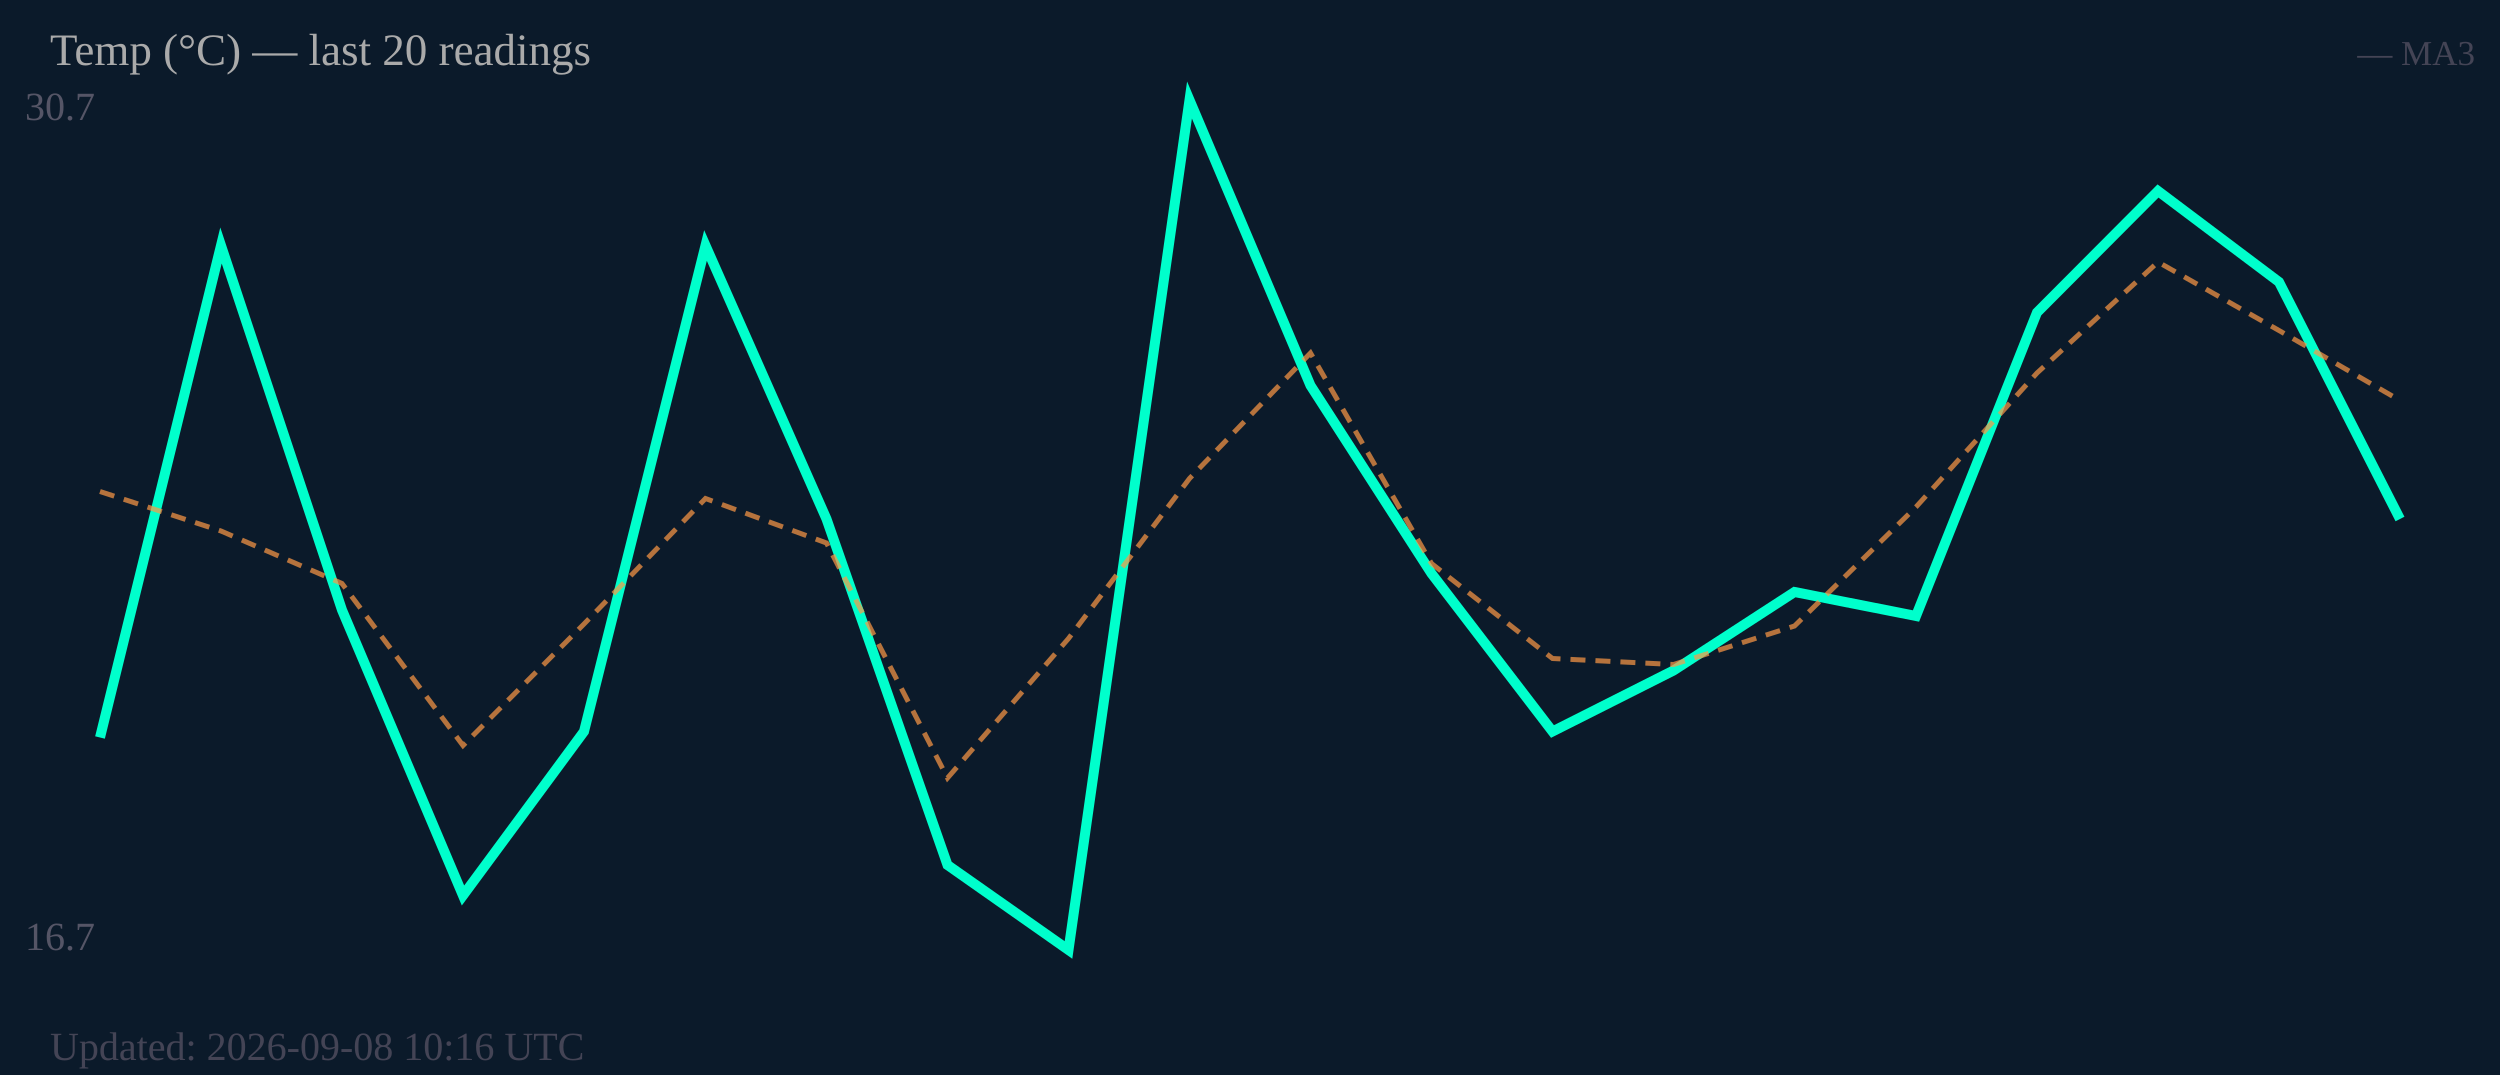
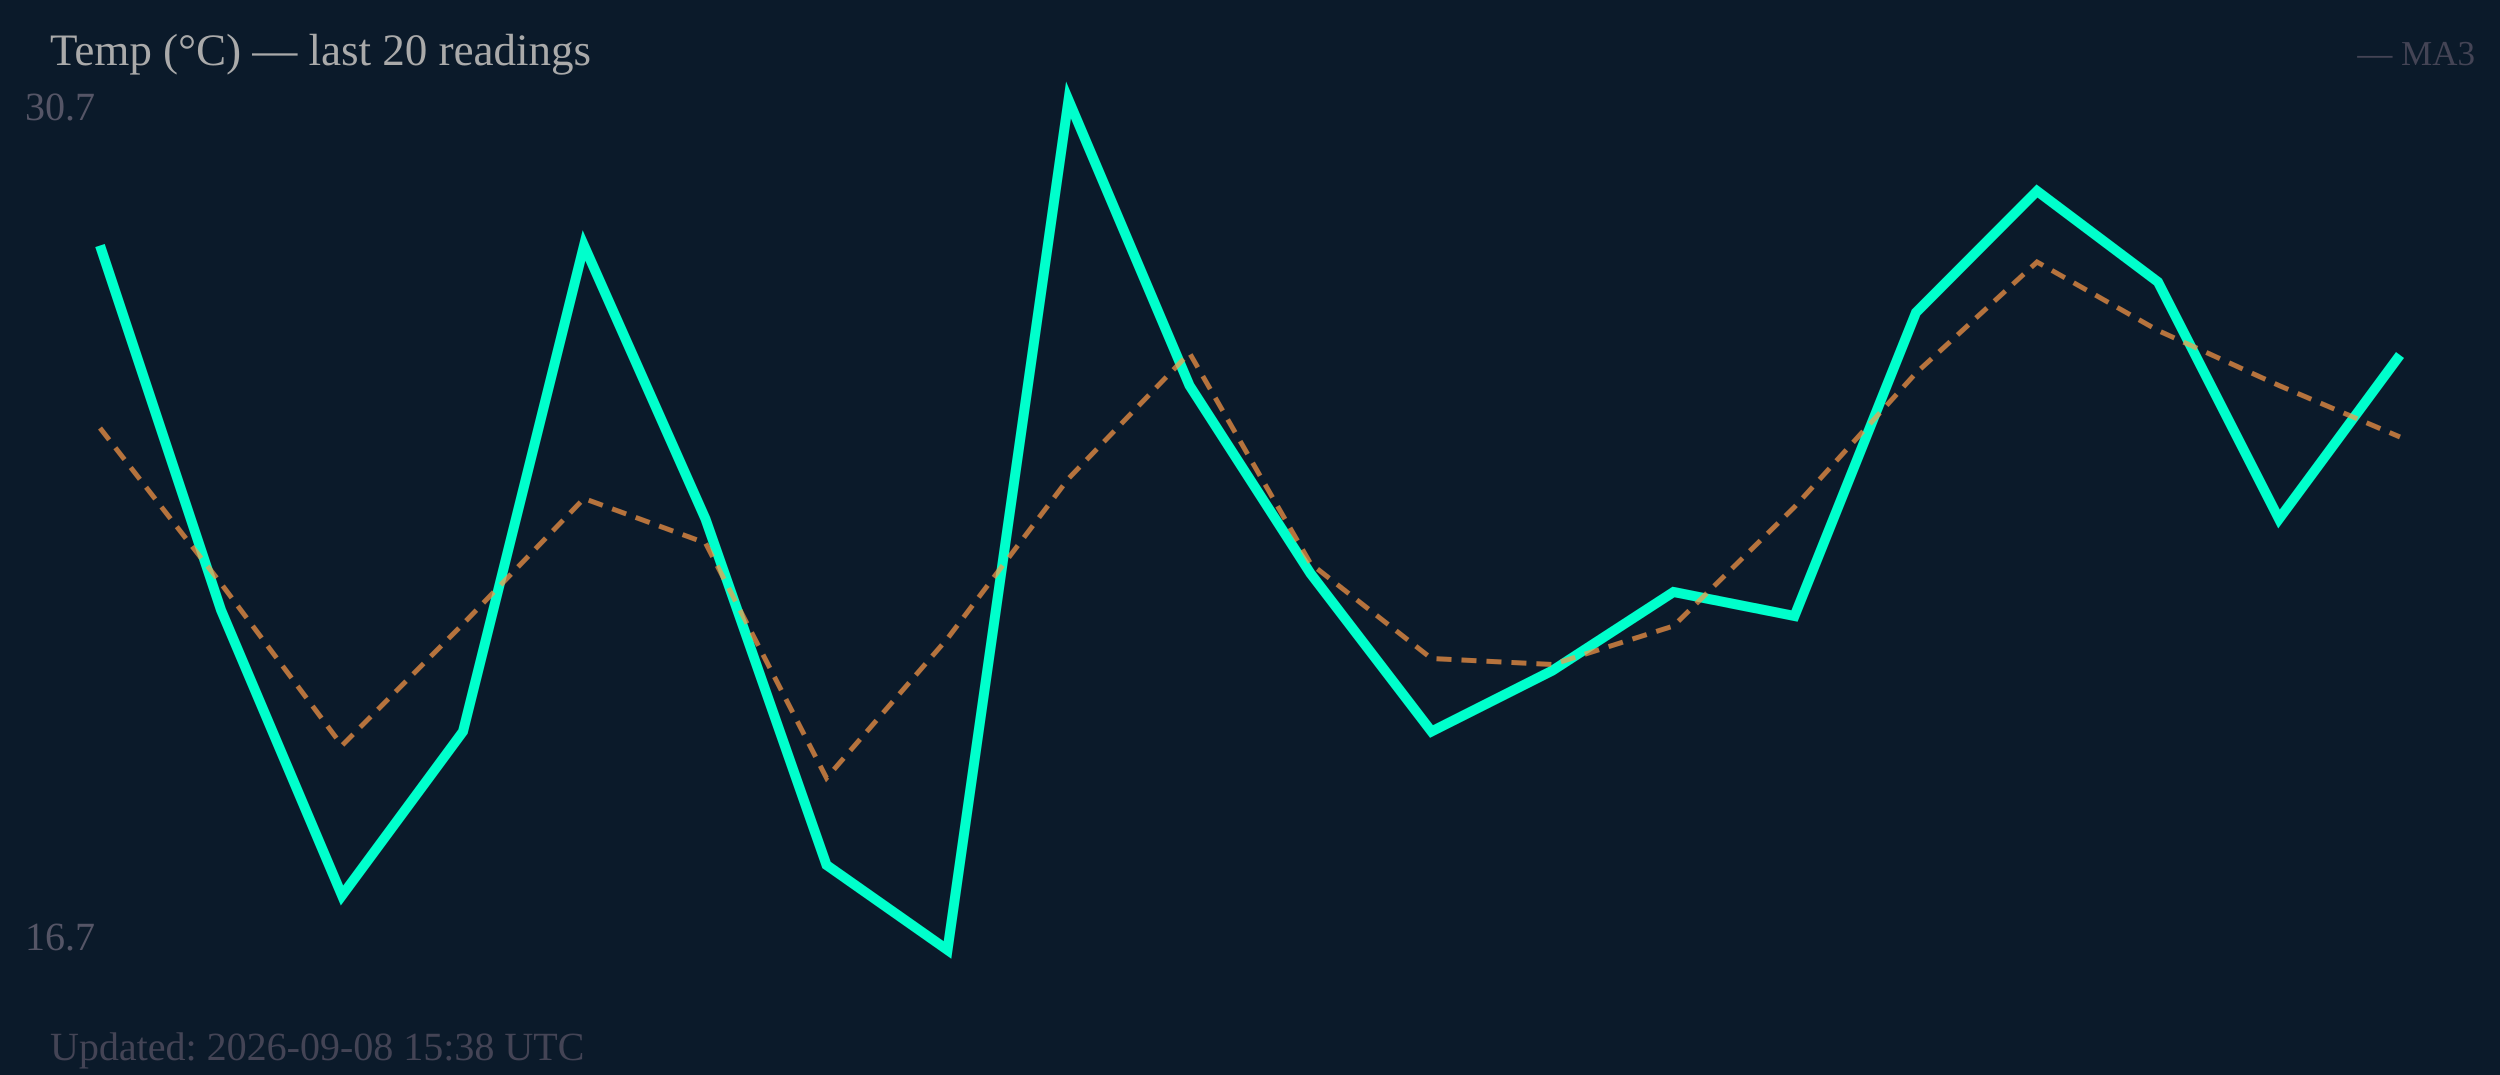
<svg xmlns="http://www.w3.org/2000/svg" width="500" height="215" viewBox="0 0 500 215">
  <rect width="500" height="215" fill="#0b1a2a" />
  <text x="5" y="24" font-size="8" fill="#556">30.7</text>
  <text x="5" y="190" font-size="8" fill="#556">16.7</text>
-   <polyline fill="none" stroke="#00ffcc" stroke-width="2" points="20.0,147.5 44.2,49.1 68.4,122.0 92.6,179.1 116.8,146.3 141.1,49.1 165.3,103.8 189.5,173.0 213.7,190.0 237.9,20.0 262.1,77.1 286.3,114.7 310.5,146.3 334.7,134.1 358.9,118.4 383.2,123.2 407.4,62.5 431.6,38.2 455.8,56.4 480.0,103.8" />
-   <polyline fill="none" stroke="#ff9944" stroke-width="1" stroke-dasharray="3,2" opacity="0.7" points="20.0,98.3 44.2,106.2 68.4,116.7 92.6,149.1 116.8,124.8 141.1,99.7 165.3,108.6 189.5,155.6 213.7,127.7 237.9,95.7 262.1,70.6 286.3,112.7 310.5,131.7 334.7,132.9 358.9,125.2 383.2,101.4 407.4,74.6 431.6,52.4 455.8,66.1 480.0,80.1" />
+   <polyline fill="none" stroke="#00ffcc" stroke-width="2" points="20.0,49.1 44.2,122.0 68.4,179.1 92.6,146.3 116.8,49.1 141.1,103.8 165.3,173.0 189.5,190.0 213.7,20.0 237.9,77.1 262.1,114.7 286.3,146.3 310.5,134.1 334.7,118.4 358.9,123.2 383.2,62.5 407.4,38.2 431.6,56.4 455.8,103.8 480.0,71.0" />
+   <polyline fill="none" stroke="#ff9944" stroke-width="1" stroke-dasharray="3,2" opacity="0.7" points="20.0,85.6 44.2,116.7 68.4,149.1 92.6,124.8 116.8,99.7 141.1,108.6 165.3,155.6 189.5,127.7 213.7,95.7 237.9,70.6 262.1,112.7 286.3,131.7 310.5,132.9 334.7,125.2 358.9,101.4 383.2,74.6 407.4,52.4 431.6,66.1 455.8,77.1 480.0,87.4" />
  <text x="10" y="13" font-size="9" fill="#aaa">Temp (°C) — last 20 readings</text>
  <text x="495" y="13" font-size="7" fill="#445" text-anchor="end">— MA3</text>
-   <text x="10" y="212" font-size="8" fill="#445">Updated: 2026-09-08 10:16 UTC</text>
+   <text x="10" y="212" font-size="8" fill="#445">Updated: 2026-09-08 15:38 UTC</text>
</svg>
